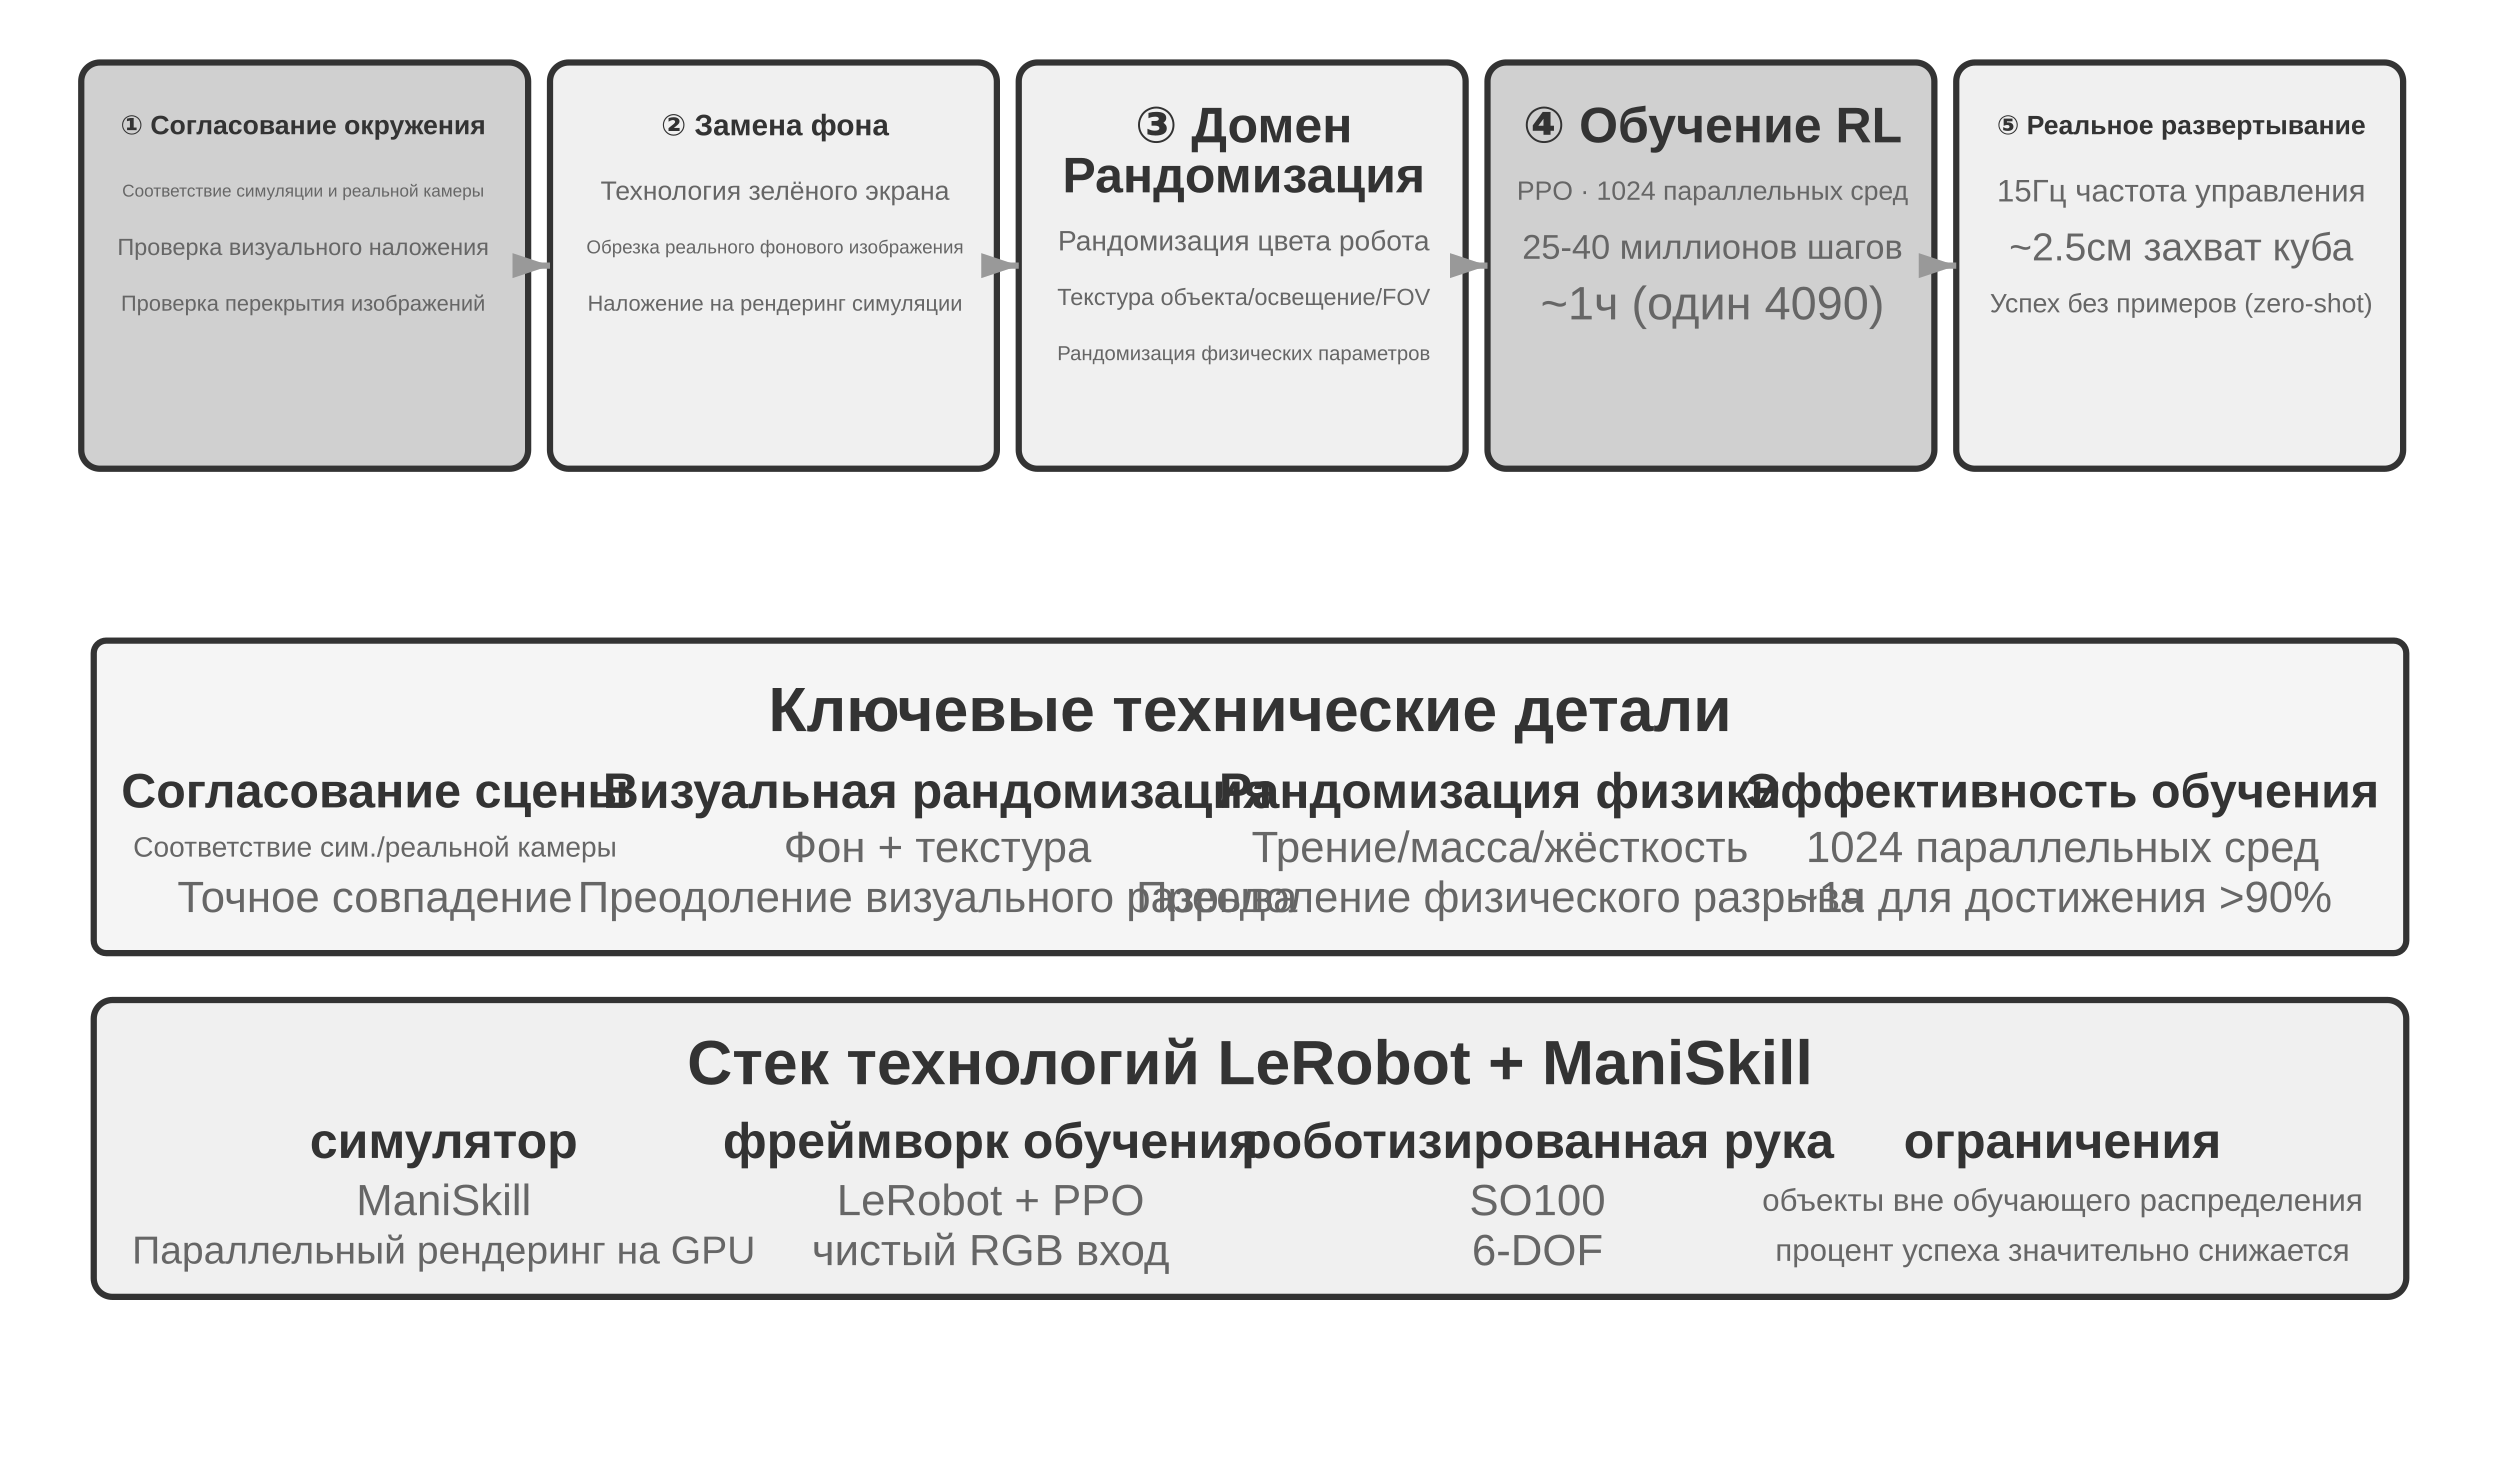
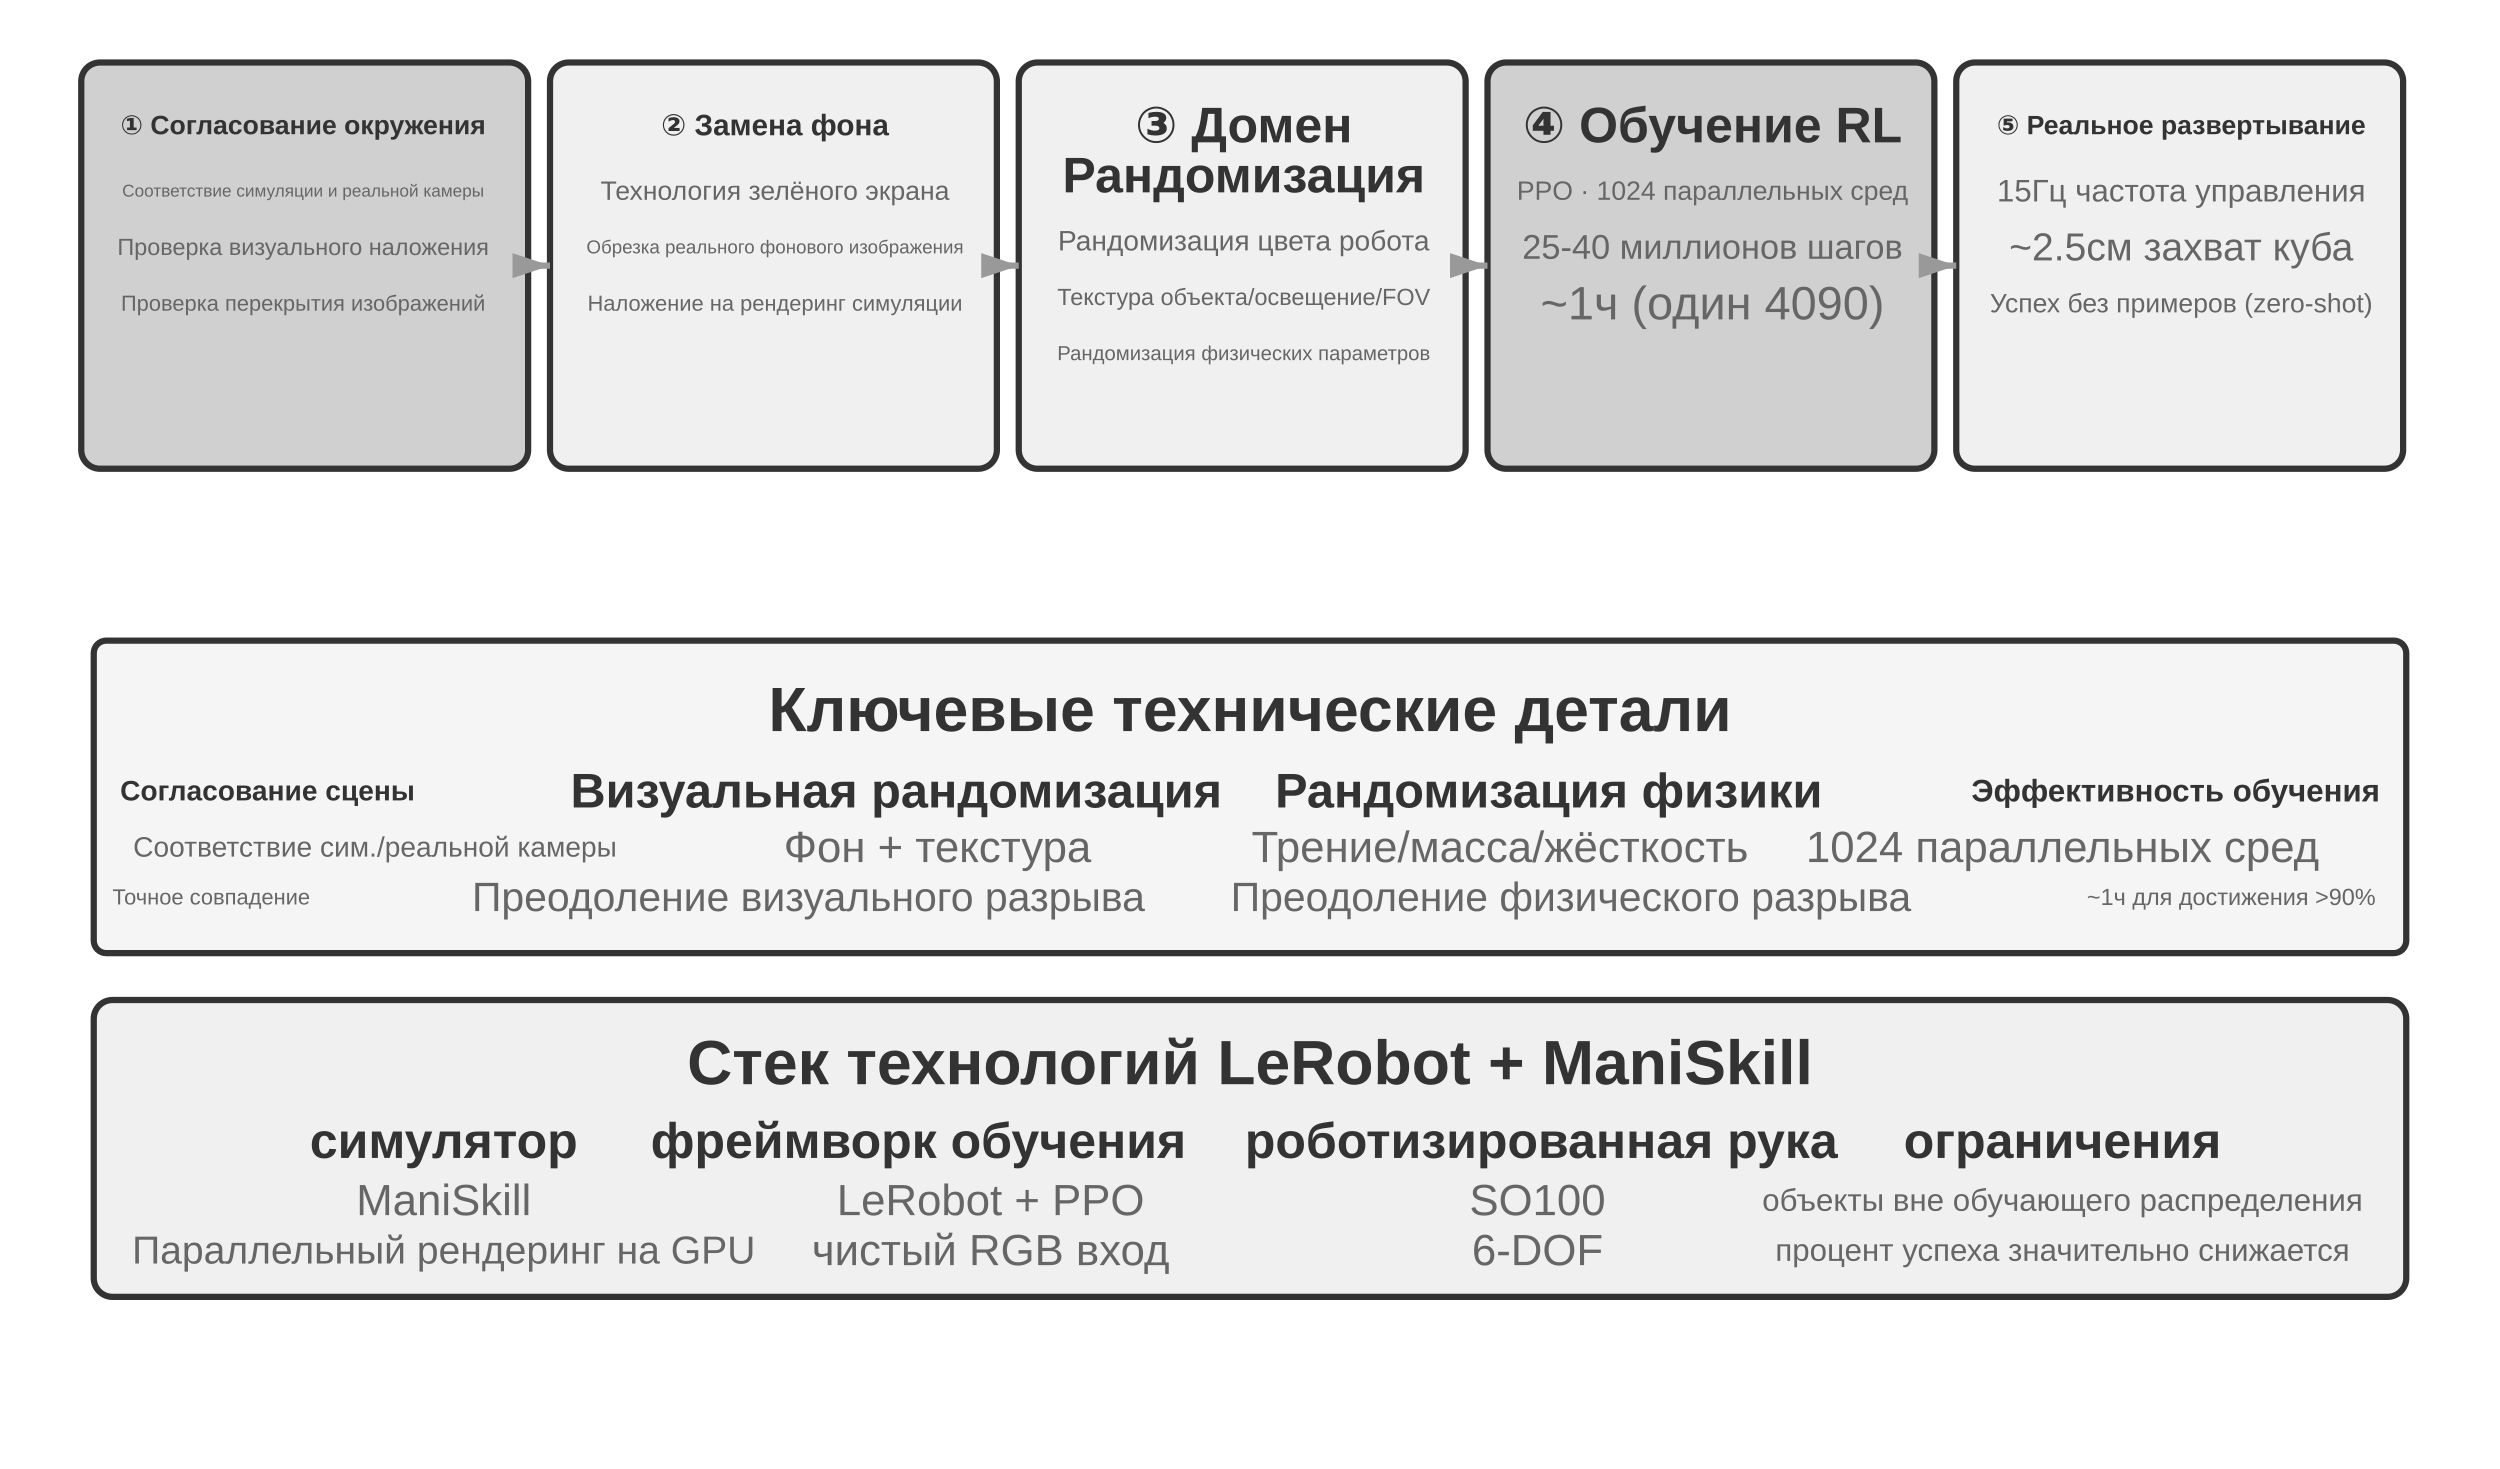
<svg xmlns="http://www.w3.org/2000/svg" viewBox="0 40 800 470" width="800" height="470" style="background:#ffffff">
  <defs>
    <marker id="ah" markerWidth="12" markerHeight="8" refX="12" refY="4" orient="auto">
      <polygon points="0 0, 12 4, 0 8" fill="#333333" />
    </marker>
    <marker id="ah-light" markerWidth="12" markerHeight="8" refX="12" refY="4" orient="auto">
      <polygon points="0 0, 12 4, 0 8" fill="#999999" />
    </marker>
    <marker id="ah-sm" markerWidth="6" markerHeight="4" refX="6" refY="2" orient="auto">
      <polygon points="0 0, 6 2, 0 4" fill="#999999" />
    </marker>
  </defs>
  <rect x="26" y="60" width="143" height="130" rx="6" fill="#d0d0d0" stroke="#333333" stroke-width="2" />
  <text x="97" y="80" font-family="Arial, 'Helvetica Neue', Helvetica, 'PingFang SC', 'Microsoft YaHei', sans-serif" font-size="8.5" fill="#333333" text-anchor="middle" dominant-baseline="central" font-weight="bold">① Согласование окружения</text>
  <text x="97" y="101" font-family="Arial, 'Helvetica Neue', Helvetica, 'PingFang SC', 'Microsoft YaHei', sans-serif" font-size="5.5" fill="#666666" text-anchor="middle" dominant-baseline="central" font-weight="normal">Соответствие симуляции и реальной камеры</text>
  <text x="97" y="119" font-family="Arial, 'Helvetica Neue', Helvetica, 'PingFang SC', 'Microsoft YaHei', sans-serif" font-size="7.5" fill="#666666" text-anchor="middle" dominant-baseline="central" font-weight="normal">Проверка визуального наложения</text>
  <text x="97" y="137" font-family="Arial, 'Helvetica Neue', Helvetica, 'PingFang SC', 'Microsoft YaHei', sans-serif" font-size="7" fill="#666666" text-anchor="middle" dominant-baseline="central" font-weight="normal">Проверка перекрытия изображений</text>
  <rect x="176" y="60" width="143" height="130" rx="6" fill="#f0f0f0" stroke="#333333" stroke-width="2" />
  <text x="248" y="80" font-family="Arial, 'Helvetica Neue', Helvetica, 'PingFang SC', 'Microsoft YaHei', sans-serif" font-size="9.5" fill="#333333" text-anchor="middle" dominant-baseline="central" font-weight="bold">② Замена фона</text>
  <text x="248" y="101" font-family="Arial, 'Helvetica Neue', Helvetica, 'PingFang SC', 'Microsoft YaHei', sans-serif" font-size="8.5" fill="#666666" text-anchor="middle" dominant-baseline="central" font-weight="normal">Технология зелёного экрана</text>
  <text x="248" y="119" font-family="Arial, 'Helvetica Neue', Helvetica, 'PingFang SC', 'Microsoft YaHei', sans-serif" font-size="6" fill="#666666" text-anchor="middle" dominant-baseline="central" font-weight="normal">Обрезка реального фонового изображения</text>
  <text x="248" y="137" font-family="Arial, 'Helvetica Neue', Helvetica, 'PingFang SC', 'Microsoft YaHei', sans-serif" font-size="7" fill="#666666" text-anchor="middle" dominant-baseline="central" font-weight="normal">Наложение на рендеринг симуляции</text>
  <line x1="169" y1="125" x2="176" y2="125" stroke="#999999" stroke-width="2" marker-end="url(#ah-sm)" />
  <rect x="326" y="60" width="143" height="130" rx="6" fill="#f0f0f0" stroke="#333333" stroke-width="2" />
  <text x="398" y="80" font-family="Arial, 'Helvetica Neue', Helvetica, 'PingFang SC', 'Microsoft YaHei', sans-serif" font-size="16" fill="#333333" text-anchor="middle" dominant-baseline="central" font-weight="bold">③ Домен</text>
  <text x="398" y="96" font-family="Arial, 'Helvetica Neue', Helvetica, 'PingFang SC', 'Microsoft YaHei', sans-serif" font-size="16" fill="#333333" text-anchor="middle" dominant-baseline="central" font-weight="bold">Рандомизация</text>
  <text x="398" y="117" font-family="Arial, 'Helvetica Neue', Helvetica, 'PingFang SC', 'Microsoft YaHei', sans-serif" font-size="9" fill="#666666" text-anchor="middle" dominant-baseline="central" font-weight="normal">Рандомизация цвета робота</text>
  <text x="398" y="135" font-family="Arial, 'Helvetica Neue', Helvetica, 'PingFang SC', 'Microsoft YaHei', sans-serif" font-size="7.5" fill="#666666" text-anchor="middle" dominant-baseline="central" font-weight="normal">Текстура объекта/освещение/FOV</text>
  <text x="398" y="153" font-family="Arial, 'Helvetica Neue', Helvetica, 'PingFang SC', 'Microsoft YaHei', sans-serif" font-size="6.5" fill="#666666" text-anchor="middle" dominant-baseline="central" font-weight="normal">Рандомизация физических параметров</text>
  <line x1="319" y1="125" x2="326" y2="125" stroke="#999999" stroke-width="2" marker-end="url(#ah-sm)" />
  <rect x="476" y="60" width="143" height="130" rx="6" fill="#d0d0d0" stroke="#333333" stroke-width="2" />
  <text x="548" y="80" font-family="Arial, 'Helvetica Neue', Helvetica, 'PingFang SC', 'Microsoft YaHei', sans-serif" font-size="16" fill="#333333" text-anchor="middle" dominant-baseline="central" font-weight="bold">④ Обучение RL</text>
  <text x="548" y="101" font-family="Arial, 'Helvetica Neue', Helvetica, 'PingFang SC', 'Microsoft YaHei', sans-serif" font-size="8.5" fill="#666666" text-anchor="middle" dominant-baseline="central" font-weight="normal">PPO · 1024 параллельных сред</text>
  <text x="548" y="119" font-family="Arial, 'Helvetica Neue', Helvetica, 'PingFang SC', 'Microsoft YaHei', sans-serif" font-size="11" fill="#666666" text-anchor="middle" dominant-baseline="central" font-weight="normal">25-40 миллионов шагов</text>
  <text x="548" y="137" font-family="Arial, 'Helvetica Neue', Helvetica, 'PingFang SC', 'Microsoft YaHei', sans-serif" font-size="15" fill="#666666" text-anchor="middle" dominant-baseline="central" font-weight="normal">~1ч (один 4090)</text>
  <line x1="469" y1="125" x2="476" y2="125" stroke="#999999" stroke-width="2" marker-end="url(#ah-sm)" />
  <rect x="626" y="60" width="143" height="130" rx="6" fill="#f0f0f0" stroke="#333333" stroke-width="2" />
  <text x="698" y="80" font-family="Arial, 'Helvetica Neue', Helvetica, 'PingFang SC', 'Microsoft YaHei', sans-serif" font-size="8.5" fill="#333333" text-anchor="middle" dominant-baseline="central" font-weight="bold">⑤ Реальное развертывание</text>
  <text x="698" y="101" font-family="Arial, 'Helvetica Neue', Helvetica, 'PingFang SC', 'Microsoft YaHei', sans-serif" font-size="10" fill="#666666" text-anchor="middle" dominant-baseline="central" font-weight="normal">15Гц частота управления</text>
  <text x="698" y="119" font-family="Arial, 'Helvetica Neue', Helvetica, 'PingFang SC', 'Microsoft YaHei', sans-serif" font-size="12.5" fill="#666666" text-anchor="middle" dominant-baseline="central" font-weight="normal">~2.5см захват куба</text>
  <text x="698" y="137" font-family="Arial, 'Helvetica Neue', Helvetica, 'PingFang SC', 'Microsoft YaHei', sans-serif" font-size="8.5" fill="#666666" text-anchor="middle" dominant-baseline="central" font-weight="normal">Успех без примеров (zero-shot)</text>
  <line x1="619" y1="125" x2="626" y2="125" stroke="#999999" stroke-width="2" marker-end="url(#ah-sm)" />
  <rect x="30" y="245" width="740" height="100" rx="4" fill="#f5f5f5" stroke="#333333" stroke-width="2" />
  <text x="400" y="267" font-family="Arial, 'Helvetica Neue', Helvetica, 'PingFang SC', 'Microsoft YaHei', sans-serif" font-size="20" fill="#333333" text-anchor="middle" dominant-baseline="central" font-weight="bold">Ключевые технические детали</text>
-   <text x="120" y="293" font-family="Arial, 'Helvetica Neue', Helvetica, 'PingFang SC', 'Microsoft YaHei', sans-serif" font-size="15.5" fill="#333333" text-anchor="middle" dominant-baseline="central" font-weight="bold">Согласование сцены</text>
+   <text x="85.6" y="293" font-family="Arial, 'Helvetica Neue', Helvetica, 'PingFang SC', 'Microsoft YaHei', sans-serif" font-size="9" fill="#333333" text-anchor="middle" dominant-baseline="central" font-weight="bold">Согласование сцены</text>
  <text x="120" y="311" font-family="Arial, 'Helvetica Neue', Helvetica, 'PingFang SC', 'Microsoft YaHei', sans-serif" font-size="9" fill="#666666" text-anchor="middle" dominant-baseline="central" font-weight="normal">Соответствие сим./реальной камеры</text>
-   <text x="120" y="327" font-family="Arial, 'Helvetica Neue', Helvetica, 'PingFang SC', 'Microsoft YaHei', sans-serif" font-size="14" fill="#666666" text-anchor="middle" dominant-baseline="central" font-weight="normal">Точное совпадение</text>
-   <text x="300" y="293" font-family="Arial, 'Helvetica Neue', Helvetica, 'PingFang SC', 'Microsoft YaHei', sans-serif" font-size="16" fill="#333333" text-anchor="middle" dominant-baseline="central" font-weight="bold">Визуальная рандомизация</text>
+   <text x="67.6" y="327" font-family="Arial, 'Helvetica Neue', Helvetica, 'PingFang SC', 'Microsoft YaHei', sans-serif" font-size="7" fill="#666666" text-anchor="middle" dominant-baseline="central" font-weight="normal">Точное совпадение</text>
+   <text x="286.8" y="293" font-family="Arial, 'Helvetica Neue', Helvetica, 'PingFang SC', 'Microsoft YaHei', sans-serif" font-size="15.57" fill="#333333" text-anchor="middle" dominant-baseline="central" font-weight="bold">Визуальная рандомизация</text>
  <text x="300" y="311" font-family="Arial, 'Helvetica Neue', Helvetica, 'PingFang SC', 'Microsoft YaHei', sans-serif" font-size="14" fill="#666666" text-anchor="middle" dominant-baseline="central" font-weight="normal">Фон + текстура</text>
-   <text x="300" y="327" font-family="Arial, 'Helvetica Neue', Helvetica, 'PingFang SC', 'Microsoft YaHei', sans-serif" font-size="14" fill="#666666" text-anchor="middle" dominant-baseline="central" font-weight="normal">Преодоление визуального разрыва</text>
-   <text x="480" y="293" font-family="Arial, 'Helvetica Neue', Helvetica, 'PingFang SC', 'Microsoft YaHei', sans-serif" font-size="16" fill="#333333" text-anchor="middle" dominant-baseline="central" font-weight="bold">Рандомизация физики</text>
+   <text x="258.7" y="327" font-family="Arial, 'Helvetica Neue', Helvetica, 'PingFang SC', 'Microsoft YaHei', sans-serif" font-size="13.09" fill="#666666" text-anchor="middle" dominant-baseline="central" font-weight="normal">Преодоление визуального разрыва</text>
+   <text x="495.6" y="293" font-family="Arial, 'Helvetica Neue', Helvetica, 'PingFang SC', 'Microsoft YaHei', sans-serif" font-size="15.57" fill="#333333" text-anchor="middle" dominant-baseline="central" font-weight="bold">Рандомизация физики</text>
  <text x="480" y="311" font-family="Arial, 'Helvetica Neue', Helvetica, 'PingFang SC', 'Microsoft YaHei', sans-serif" font-size="14" fill="#666666" text-anchor="middle" dominant-baseline="central" font-weight="normal">Трение/масса/жёсткость</text>
-   <text x="480" y="327" font-family="Arial, 'Helvetica Neue', Helvetica, 'PingFang SC', 'Microsoft YaHei', sans-serif" font-size="14" fill="#666666" text-anchor="middle" dominant-baseline="central" font-weight="normal">Преодоление физического разрыва</text>
-   <text x="660" y="293" font-family="Arial, 'Helvetica Neue', Helvetica, 'PingFang SC', 'Microsoft YaHei', sans-serif" font-size="15.5" fill="#333333" text-anchor="middle" dominant-baseline="central" font-weight="bold">Эффективность обучения</text>
+   <text x="502.7" y="327" font-family="Arial, 'Helvetica Neue', Helvetica, 'PingFang SC', 'Microsoft YaHei', sans-serif" font-size="13.09" fill="#666666" text-anchor="middle" dominant-baseline="central" font-weight="normal">Преодоление физического разрыва</text>
+   <text x="696.2" y="293" font-family="Arial, 'Helvetica Neue', Helvetica, 'PingFang SC', 'Microsoft YaHei', sans-serif" font-size="10" fill="#333333" text-anchor="middle" dominant-baseline="central" font-weight="bold">Эффективность обучения</text>
  <text x="660" y="311" font-family="Arial, 'Helvetica Neue', Helvetica, 'PingFang SC', 'Microsoft YaHei', sans-serif" font-size="14" fill="#666666" text-anchor="middle" dominant-baseline="central" font-weight="normal">1024 параллельных сред</text>
-   <text x="660" y="327" font-family="Arial, 'Helvetica Neue', Helvetica, 'PingFang SC', 'Microsoft YaHei', sans-serif" font-size="14" fill="#666666" text-anchor="middle" dominant-baseline="central" font-weight="normal">~1ч для достижения &gt;90%</text>
+   <text x="714" y="327" font-family="Arial, 'Helvetica Neue', Helvetica, 'PingFang SC', 'Microsoft YaHei', sans-serif" font-size="7.5" fill="#666666" text-anchor="middle" dominant-baseline="central" font-weight="normal">~1ч для достижения &gt;90%</text>
  <rect x="30" y="360" width="740" height="95" rx="6" fill="#f0f0f0" stroke="#333333" stroke-width="2" />
  <text x="400" y="380" font-family="Arial, 'Helvetica Neue', Helvetica, 'PingFang SC', 'Microsoft YaHei', sans-serif" font-size="20" fill="#333333" text-anchor="middle" dominant-baseline="central" font-weight="bold">Стек технологий LeRobot + ManiSkill</text>
  <text x="142" y="405" font-family="Arial, 'Helvetica Neue', Helvetica, 'PingFang SC', 'Microsoft YaHei', sans-serif" font-size="16" fill="#333333" text-anchor="middle" dominant-baseline="central" font-weight="bold">симулятор</text>
  <text x="142" y="424" font-family="Arial, 'Helvetica Neue', Helvetica, 'PingFang SC', 'Microsoft YaHei', sans-serif" font-size="14" fill="#666666" text-anchor="middle" dominant-baseline="central" font-weight="normal">ManiSkill</text>
  <text x="142" y="440" font-family="Arial, 'Helvetica Neue', Helvetica, 'PingFang SC', 'Microsoft YaHei', sans-serif" font-size="12.5" fill="#666666" text-anchor="middle" dominant-baseline="central" font-weight="normal">Параллельный рендеринг на GPU</text>
-   <text x="317" y="405" font-family="Arial, 'Helvetica Neue', Helvetica, 'PingFang SC', 'Microsoft YaHei', sans-serif" font-size="16" fill="#333333" text-anchor="middle" dominant-baseline="central" font-weight="bold">фреймворк обучения</text>
+   <text x="293.9" y="405" font-family="Arial, 'Helvetica Neue', Helvetica, 'PingFang SC', 'Microsoft YaHei', sans-serif" font-size="16" fill="#333333" text-anchor="middle" dominant-baseline="central" font-weight="bold">фреймворк обучения</text>
  <text x="317" y="424" font-family="Arial, 'Helvetica Neue', Helvetica, 'PingFang SC', 'Microsoft YaHei', sans-serif" font-size="14" fill="#666666" text-anchor="middle" dominant-baseline="central" font-weight="normal">LeRobot + PPO</text>
  <text x="317" y="440" font-family="Arial, 'Helvetica Neue', Helvetica, 'PingFang SC', 'Microsoft YaHei', sans-serif" font-size="14" fill="#666666" text-anchor="middle" dominant-baseline="central" font-weight="normal">чистый RGB вход</text>
-   <text x="492" y="405" font-family="Arial, 'Helvetica Neue', Helvetica, 'PingFang SC', 'Microsoft YaHei', sans-serif" font-size="16" fill="#333333" text-anchor="middle" dominant-baseline="central" font-weight="bold">роботизированная рука</text>
+   <text x="493.2" y="405" font-family="Arial, 'Helvetica Neue', Helvetica, 'PingFang SC', 'Microsoft YaHei', sans-serif" font-size="16" fill="#333333" text-anchor="middle" dominant-baseline="central" font-weight="bold">роботизированная рука</text>
  <text x="492" y="424" font-family="Arial, 'Helvetica Neue', Helvetica, 'PingFang SC', 'Microsoft YaHei', sans-serif" font-size="14" fill="#666666" text-anchor="middle" dominant-baseline="central" font-weight="normal">SO100</text>
  <text x="492" y="440" font-family="Arial, 'Helvetica Neue', Helvetica, 'PingFang SC', 'Microsoft YaHei', sans-serif" font-size="14" fill="#666666" text-anchor="middle" dominant-baseline="central" font-weight="normal">6-DOF</text>
  <text x="660" y="405" font-family="Arial, 'Helvetica Neue', Helvetica, 'PingFang SC', 'Microsoft YaHei', sans-serif" font-size="16" fill="#333333" text-anchor="middle" dominant-baseline="central" font-weight="bold">ограничения</text>
  <text x="660" y="424" font-family="Arial, 'Helvetica Neue', Helvetica, 'PingFang SC', 'Microsoft YaHei', sans-serif" font-size="10" fill="#666666" text-anchor="middle" dominant-baseline="central" font-weight="normal">объекты вне обучающего распределения</text>
  <text x="660" y="440" font-family="Arial, 'Helvetica Neue', Helvetica, 'PingFang SC', 'Microsoft YaHei', sans-serif" font-size="10" fill="#666666" text-anchor="middle" dominant-baseline="central" font-weight="normal">процент успеха значительно снижается</text>
</svg>
